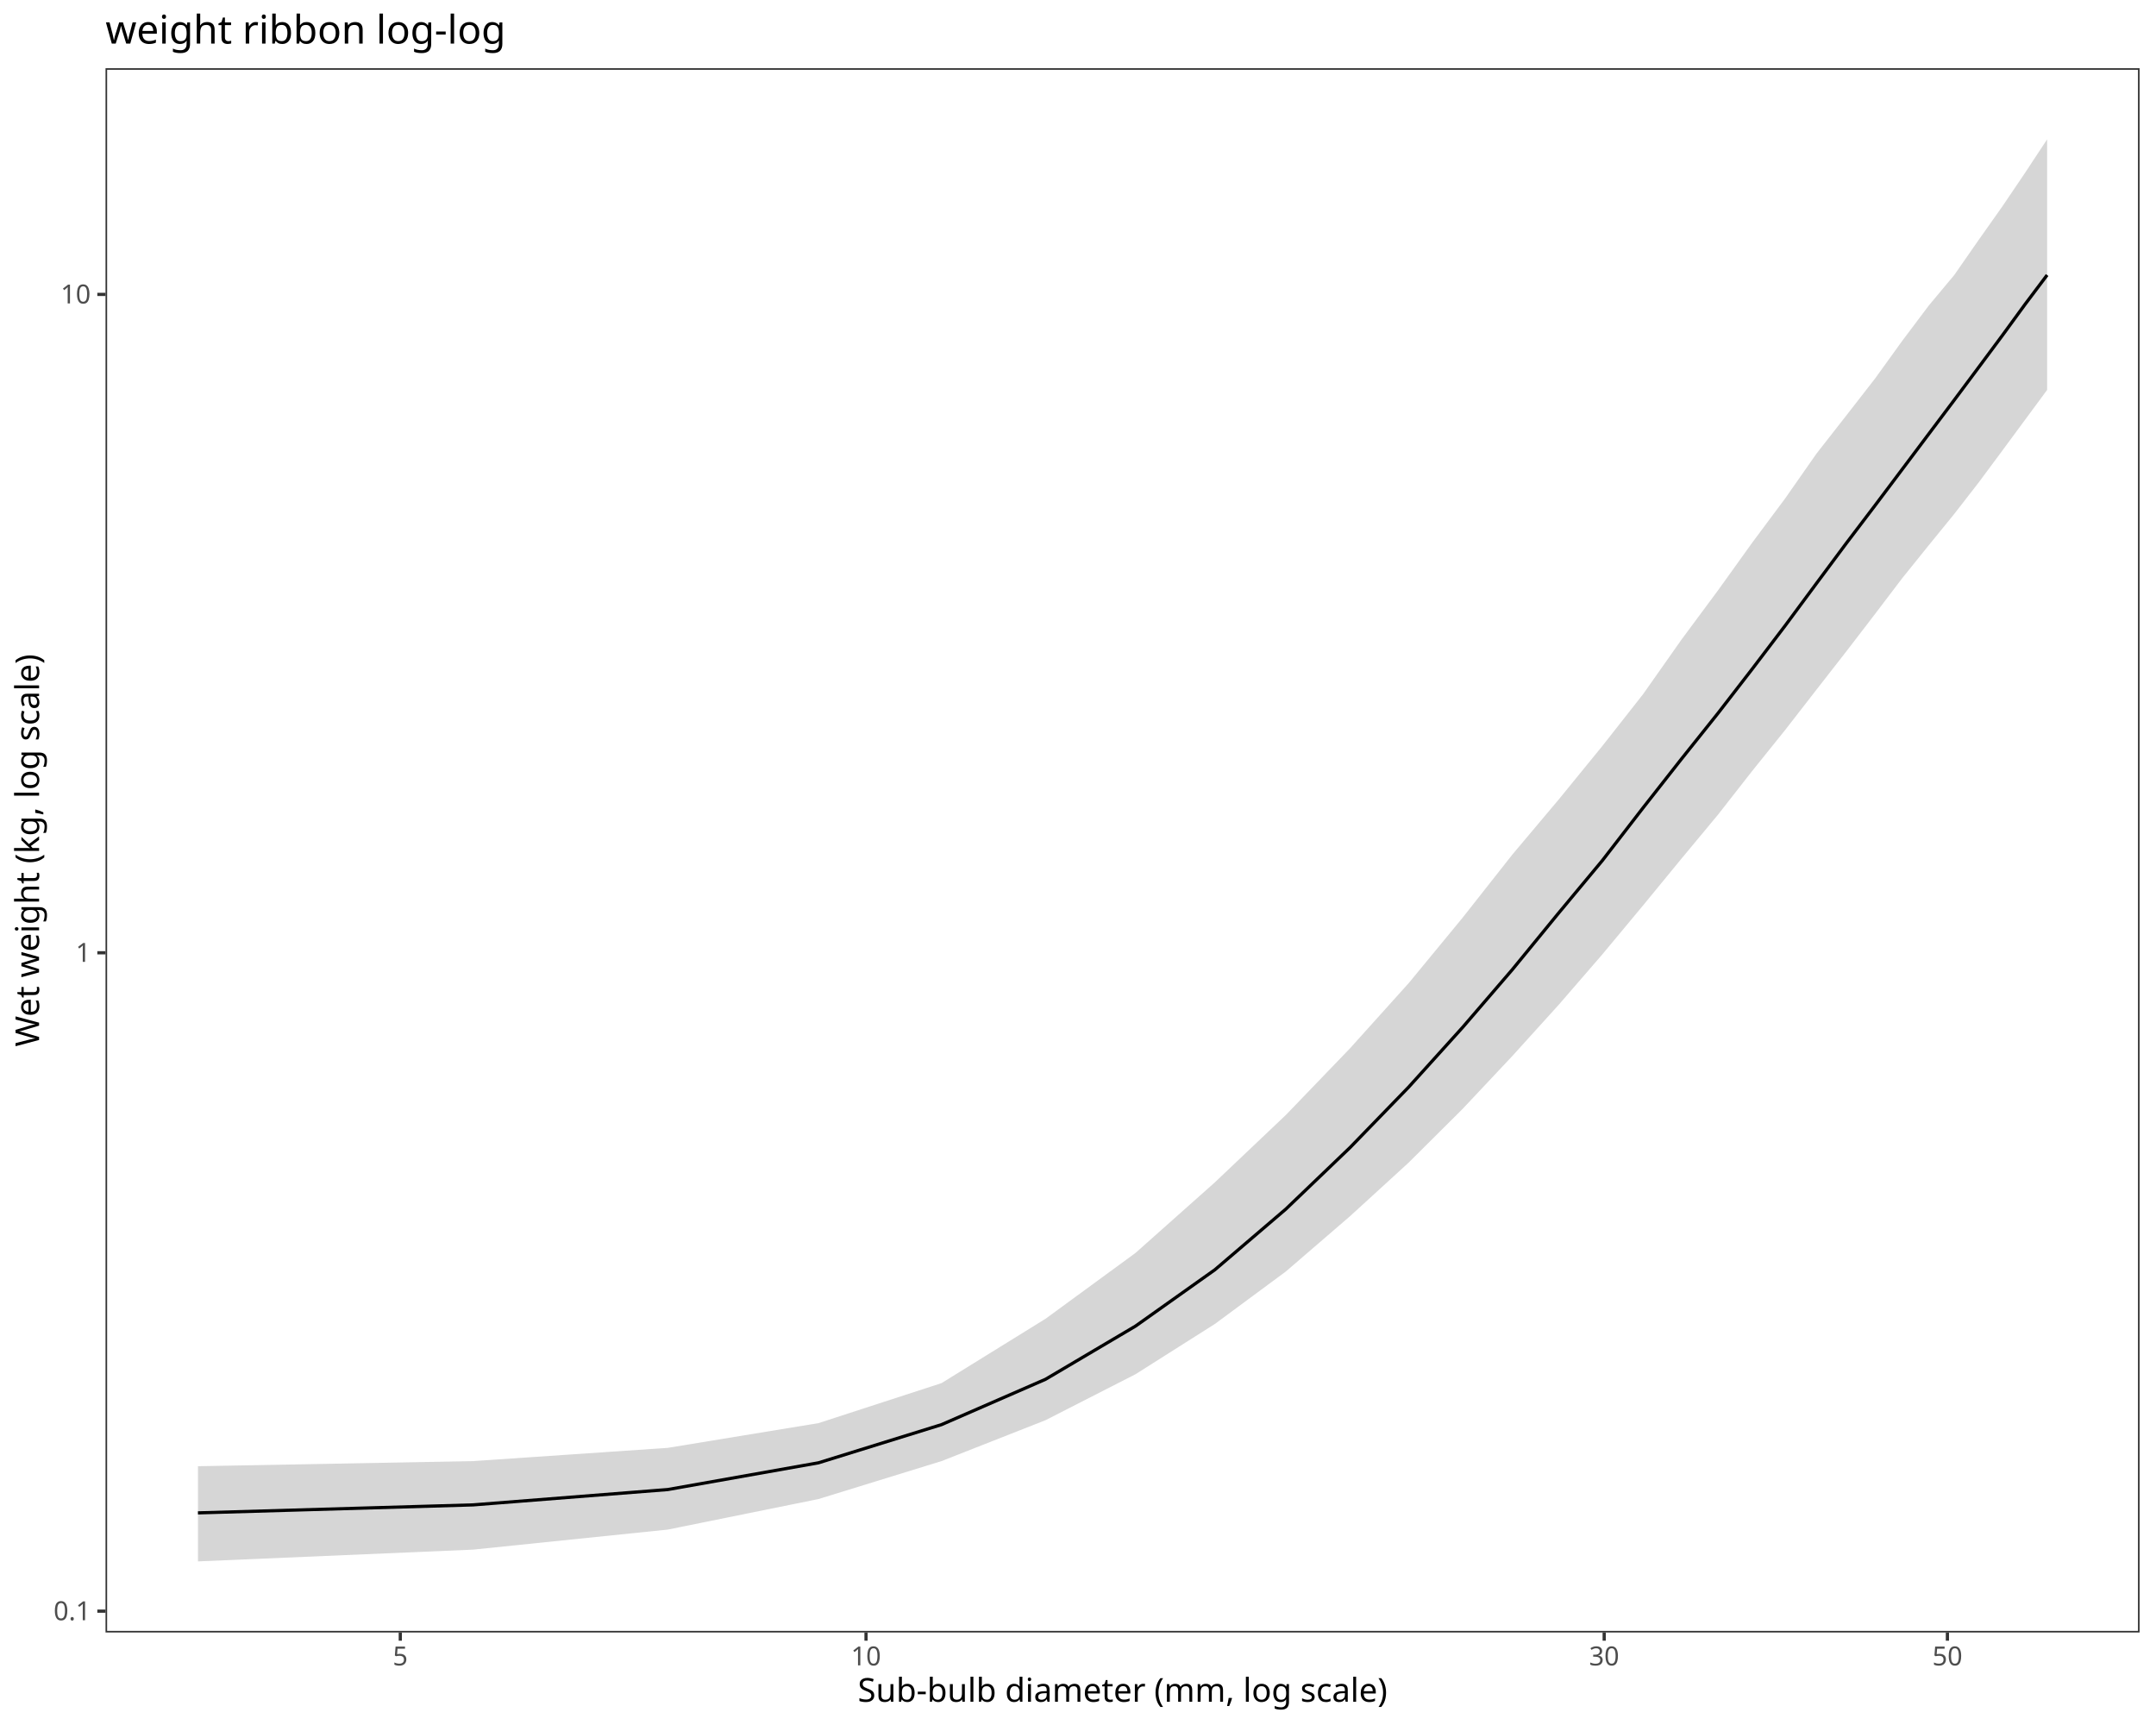
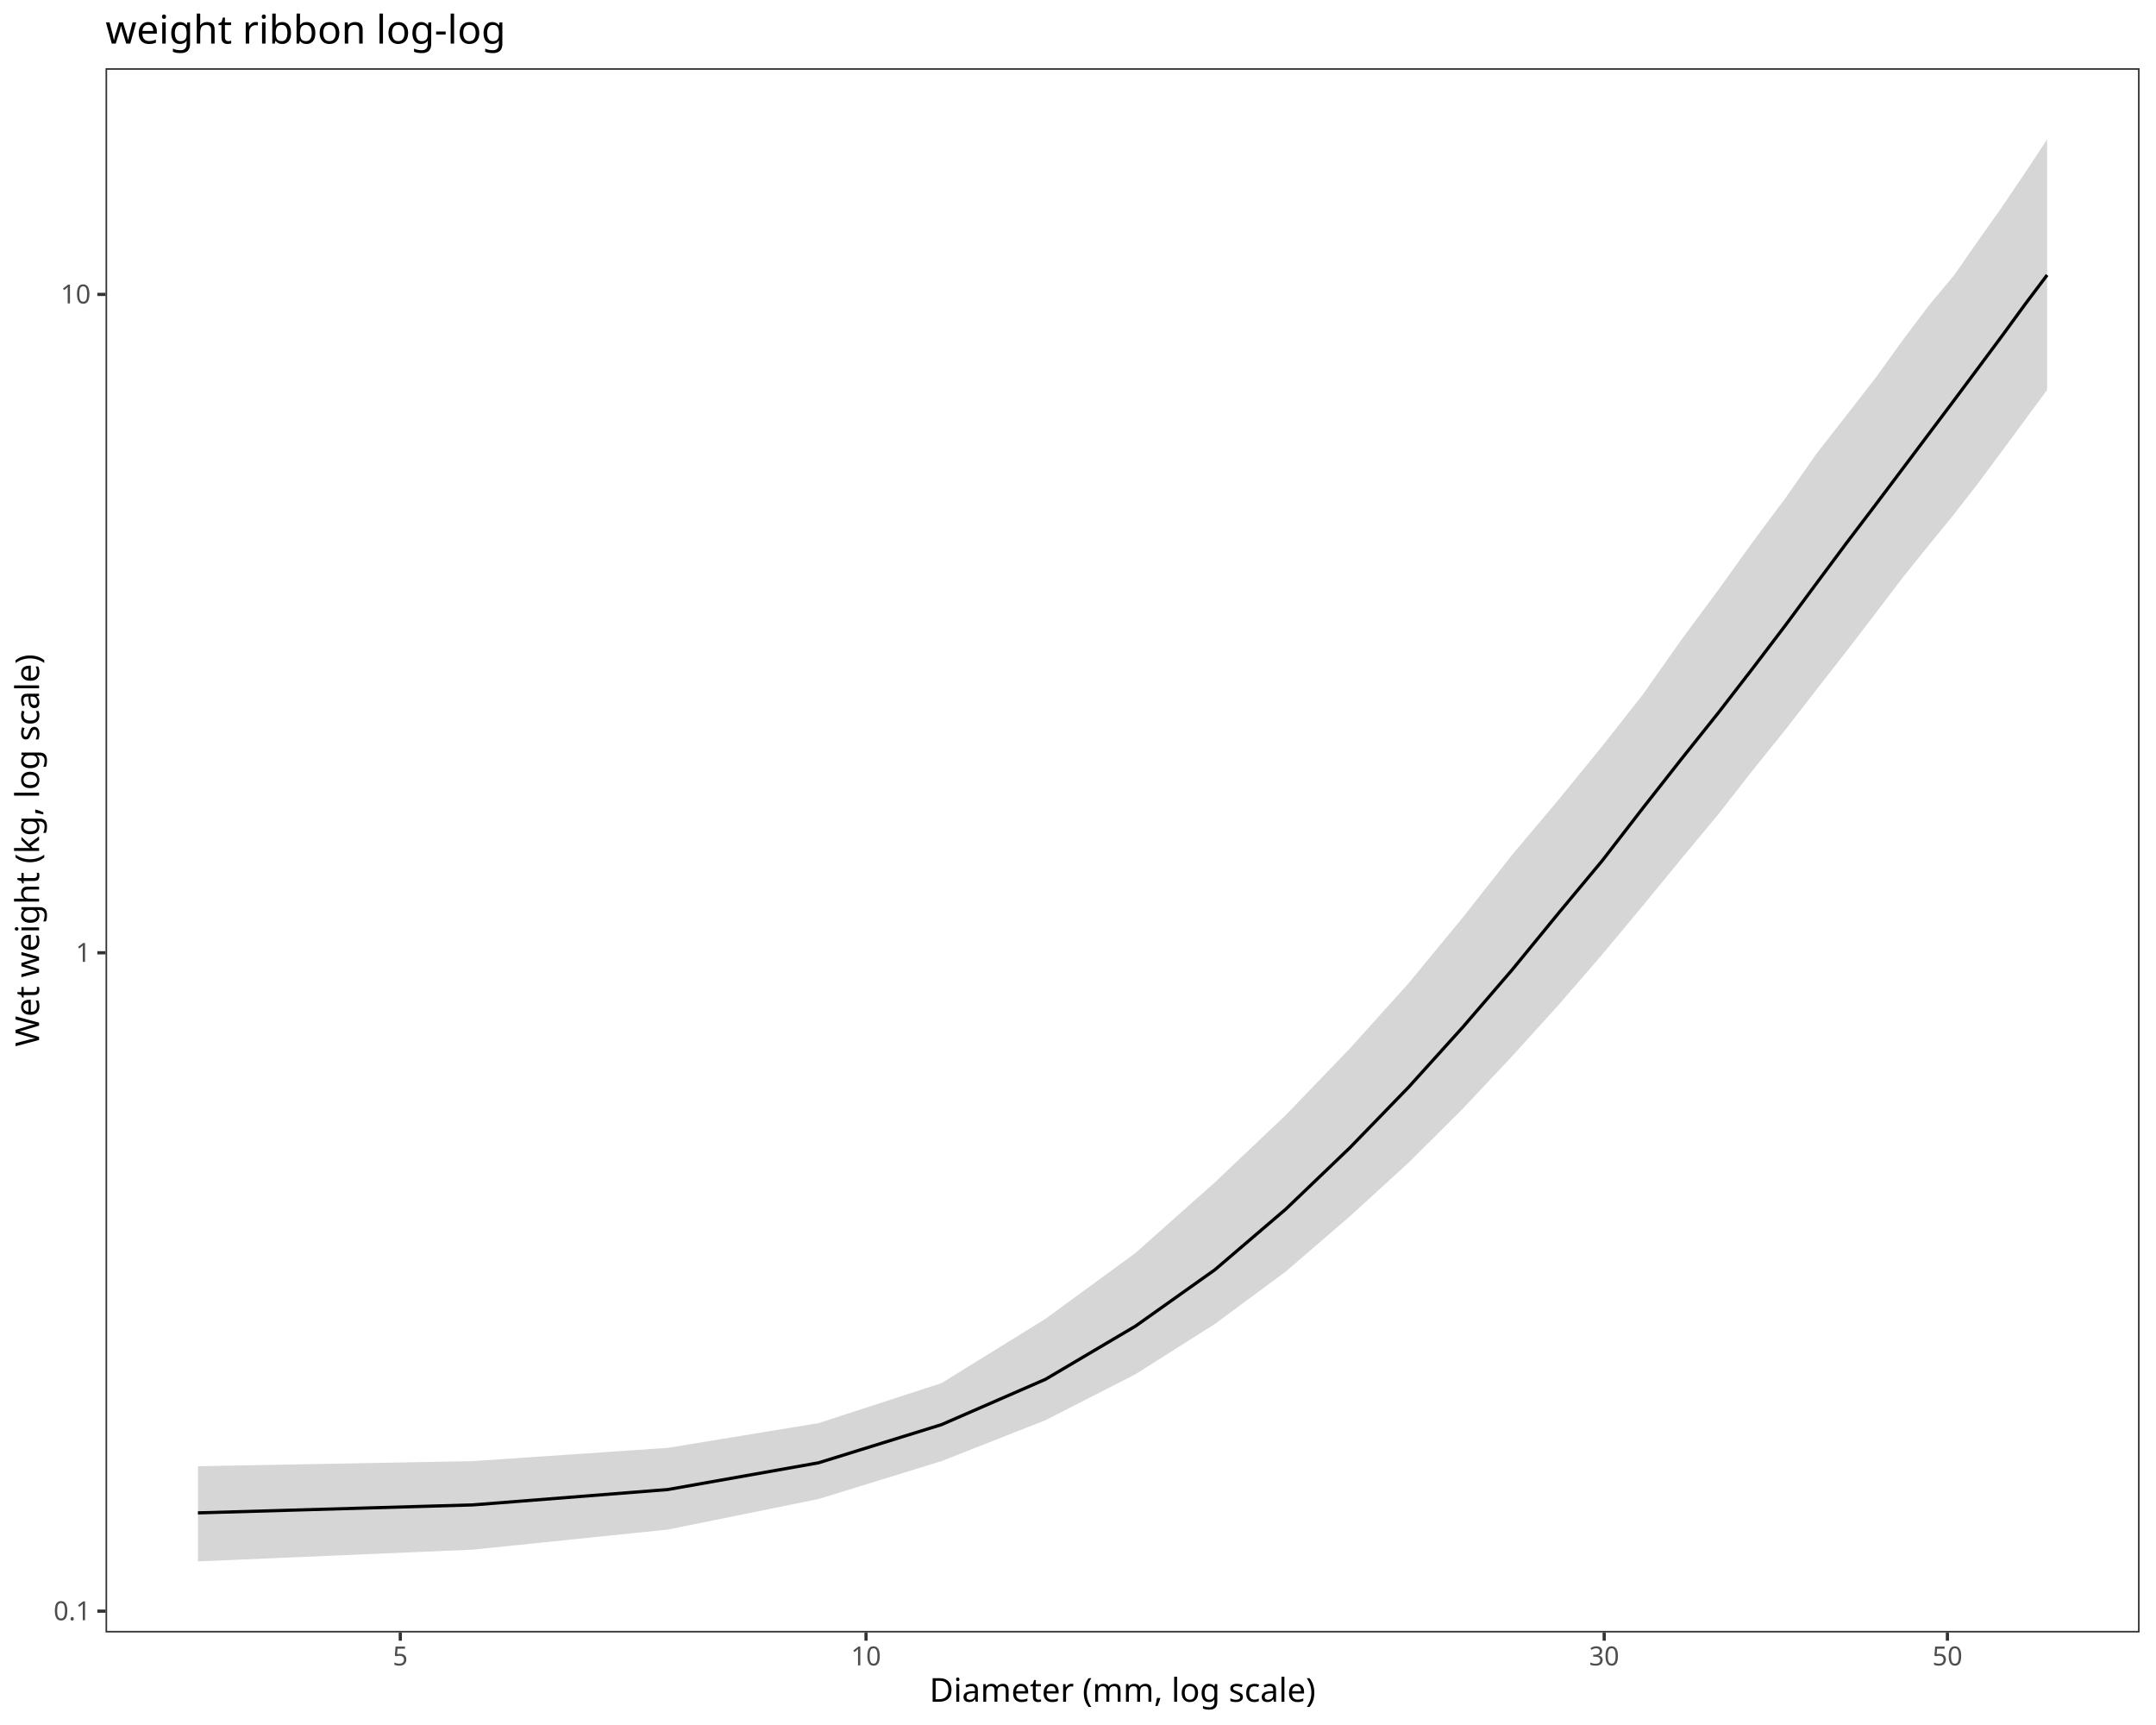
<svg xmlns="http://www.w3.org/2000/svg" class="svglite" data-engine-version="2.0" width="720.00pt" height="576.00pt" viewBox="0 0 720.00 576.00">
  <defs>
    <style type="text/css">
    .svglite line, .svglite polyline, .svglite polygon, .svglite path, .svglite rect, .svglite circle {
      fill: none;
      stroke: #000000;
      stroke-linecap: round;
      stroke-linejoin: round;
      stroke-miterlimit: 10.00;
    }
  </style>
  </defs>
  <rect width="100%" height="100%" style="stroke: none; fill: #FFFFFF;" />
  <defs>
    <clipPath id="cpMC4wMHw3MjAuMDB8MC4wMHw1NzYuMDA=">
      <rect x="0.00" y="0.00" width="720.00" height="576.00" />
    </clipPath>
  </defs>
  <g clip-path="url(#cpMC4wMHw3MjAuMDB8MC4wMHw1NzYuMDA=)">
    <rect x="0.00" y="0.00" width="720.00" height="576.00" style="stroke-width: 1.07; stroke: #FFFFFF; fill: #FFFFFF;" />
  </g>
  <defs>
    <clipPath id="cpMzUuMjR8NzE0LjUyfDIyLjc4fDU0NS4xMQ==">
      <rect x="35.24" y="22.78" width="679.28" height="522.33" />
    </clipPath>
  </defs>
  <g clip-path="url(#cpMzUuMjR8NzE0LjUyfDIyLjc4fDU0NS4xMQ==)">
    <rect x="35.24" y="22.78" width="679.28" height="522.33" style="stroke-width: 1.07; stroke: none; fill: #FFFFFF;" />
    <polygon points="66.11,489.59 158.00,487.88 223.00,483.46 273.34,475.20 314.43,461.84 349.15,440.36 379.21,418.37 405.71,394.80 429.41,372.31 450.85,350.04 470.41,328.31 488.41,306.47 505.06,285.34 520.57,266.92 535.07,249.14 548.70,231.81 561.54,213.57 573.69,197.18 585.21,181.13 596.17,166.41 606.62,151.47 616.61,138.70 626.17,126.41 635.33,113.71 644.14,102.00 652.62,91.84 660.79,80.10 668.67,68.95 676.28,57.70 683.64,46.53 683.64,130.20 676.28,140.17 668.67,150.48 660.79,161.10 652.62,171.62 644.14,182.04 635.33,192.97 626.17,205.02 616.61,217.48 606.62,230.28 596.17,243.74 585.21,257.36 573.69,272.08 561.54,286.70 548.70,302.34 535.07,318.72 520.57,335.47 505.06,352.60 488.41,370.31 470.41,388.22 450.85,406.10 429.41,424.57 405.71,442.09 379.21,458.87 349.15,474.22 314.43,487.88 273.34,500.55 223.00,510.75 158.00,517.44 66.11,521.37 " style="stroke-width: 0.00; stroke: none; stroke-linecap: butt; fill: #333333; fill-opacity: 0.20;" />
    <polyline points="66.11,489.59 158.00,487.88 223.00,483.46 273.34,475.20 314.43,461.84 349.15,440.36 379.21,418.37 405.71,394.80 429.41,372.31 450.85,350.04 470.41,328.31 488.41,306.47 505.06,285.34 520.57,266.92 535.07,249.14 548.70,231.81 561.54,213.57 573.69,197.18 585.21,181.13 596.17,166.41 606.62,151.47 616.61,138.70 626.17,126.41 635.33,113.71 644.14,102.00 652.62,91.84 660.79,80.10 668.67,68.95 676.28,57.70 683.64,46.53 " style="stroke-width: 1.07; stroke: none; stroke-linecap: butt;" />
    <polyline points="683.64,130.20 676.28,140.17 668.67,150.48 660.79,161.10 652.62,171.62 644.14,182.04 635.33,192.97 626.17,205.02 616.61,217.48 606.62,230.28 596.17,243.74 585.21,257.36 573.69,272.08 561.54,286.70 548.70,302.34 535.07,318.72 520.57,335.47 505.06,352.60 488.41,370.31 470.41,388.22 450.85,406.10 429.41,424.57 405.71,442.09 379.21,458.87 349.15,474.22 314.43,487.88 273.34,500.55 223.00,510.75 158.00,517.44 66.11,521.37 " style="stroke-width: 1.07; stroke: none; stroke-linecap: butt;" />
    <polyline points="66.11,505.17 158.00,502.50 223.00,497.38 273.34,488.45 314.43,475.70 349.15,460.56 379.21,442.80 405.71,423.99 429.41,403.73 450.85,383.18 470.41,363.01 488.41,343.09 505.06,323.74 520.57,304.80 535.07,287.39 548.70,269.75 561.54,253.41 573.69,238.21 585.21,223.31 596.17,208.90 606.62,194.79 616.61,181.36 626.17,168.78 635.33,156.60 644.14,144.87 652.62,133.59 660.79,122.64 668.67,112.04 676.28,101.61 683.64,91.84 " style="stroke-width: 1.07; stroke-linecap: butt;" />
    <rect x="35.24" y="22.78" width="679.28" height="522.33" style="stroke-width: 1.07; stroke: #333333;" />
  </g>
  <g clip-path="url(#cpMC4wMHw3MjAuMDB8MC4wMHw1NzYuMDA=)">
    <text x="30.31" y="541.01" text-anchor="end" style="font-size: 8.80px; fill: #4D4D4D; font-family: sans;" textLength="12.23px" lengthAdjust="spacingAndGlyphs">0.1</text>
    <text x="30.31" y="321.17" text-anchor="end" style="font-size: 8.80px; fill: #4D4D4D; font-family: sans;" textLength="4.89px" lengthAdjust="spacingAndGlyphs">1</text>
    <text x="30.31" y="101.33" text-anchor="end" style="font-size: 8.80px; fill: #4D4D4D; font-family: sans;" textLength="9.79px" lengthAdjust="spacingAndGlyphs">10</text>
    <polyline points="32.50,537.98 35.24,537.98 " style="stroke-width: 1.07; stroke: #333333; stroke-linecap: butt;" />
    <polyline points="32.50,318.14 35.24,318.14 " style="stroke-width: 1.07; stroke: #333333; stroke-linecap: butt;" />
    <polyline points="32.50,98.30 35.24,98.30 " style="stroke-width: 1.07; stroke: #333333; stroke-linecap: butt;" />
    <polyline points="133.68,547.85 133.68,545.11 " style="stroke-width: 1.07; stroke: #333333; stroke-linecap: butt;" />
    <polyline points="289.21,547.85 289.21,545.11 " style="stroke-width: 1.07; stroke: #333333; stroke-linecap: butt;" />
    <polyline points="535.72,547.85 535.72,545.11 " style="stroke-width: 1.07; stroke: #333333; stroke-linecap: butt;" />
    <polyline points="650.34,547.85 650.34,545.11 " style="stroke-width: 1.07; stroke: #333333; stroke-linecap: butt;" />
    <text x="133.68" y="556.10" text-anchor="middle" style="font-size: 8.80px; fill: #4D4D4D; font-family: sans;" textLength="4.89px" lengthAdjust="spacingAndGlyphs">5</text>
    <text x="289.21" y="556.10" text-anchor="middle" style="font-size: 8.80px; fill: #4D4D4D; font-family: sans;" textLength="9.79px" lengthAdjust="spacingAndGlyphs">10</text>
    <text x="535.72" y="556.10" text-anchor="middle" style="font-size: 8.80px; fill: #4D4D4D; font-family: sans;" textLength="9.79px" lengthAdjust="spacingAndGlyphs">30</text>
    <text x="650.34" y="556.10" text-anchor="middle" style="font-size: 8.80px; fill: #4D4D4D; font-family: sans;" textLength="9.79px" lengthAdjust="spacingAndGlyphs">50</text>
-     <text x="374.88" y="568.24" text-anchor="middle" style="font-size: 11.00px; font-family: sans;" textLength="168.14px" lengthAdjust="spacingAndGlyphs">Sub-bulb diameter (mm, log scale)</text>
+     <text x="374.88" y="568.24" text-anchor="middle" style="font-size: 11.00px; font-family: sans;" textLength="122.88px" lengthAdjust="spacingAndGlyphs">Diameter (mm, log scale)</text>
    <text transform="translate(13.05,283.95) rotate(-90)" text-anchor="middle" style="font-size: 11.00px; font-family: sans;" textLength="125.95px" lengthAdjust="spacingAndGlyphs">Wet weight (kg, log scale)</text>
    <text x="35.24" y="14.56" style="font-size: 13.20px; font-family: sans;" textLength="121.81px" lengthAdjust="spacingAndGlyphs">weight ribbon log-log</text>
  </g>
</svg>
